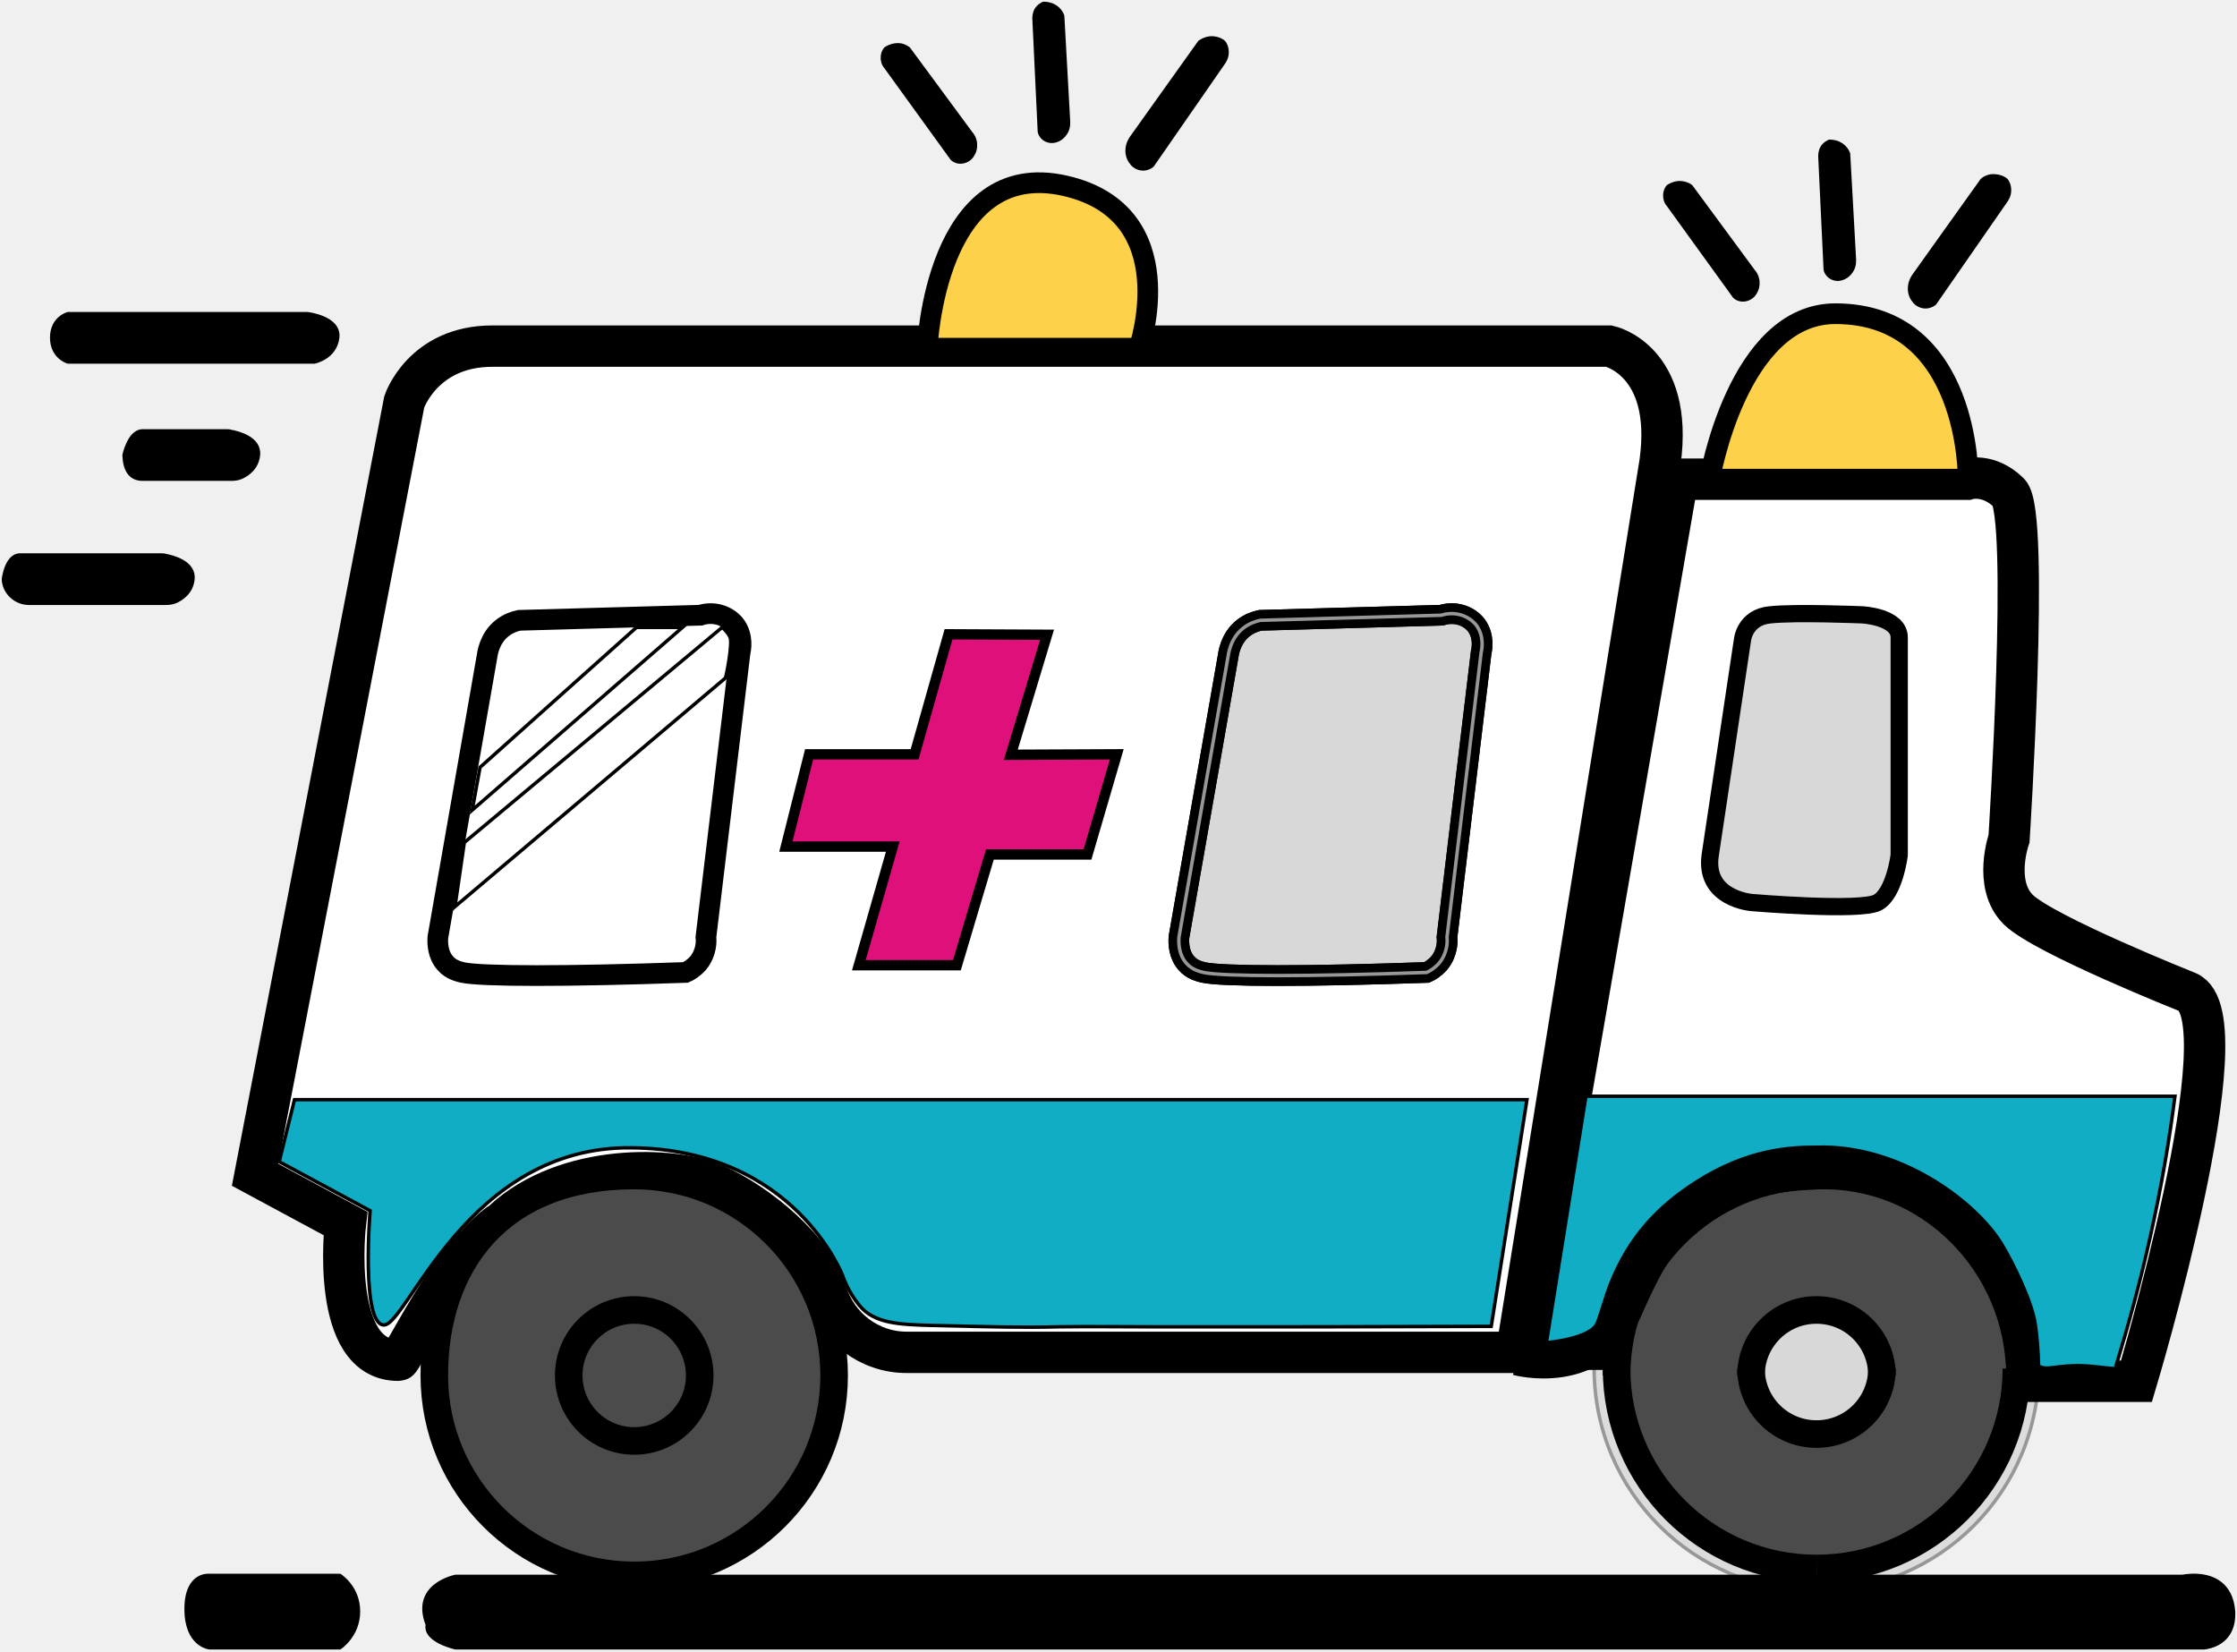
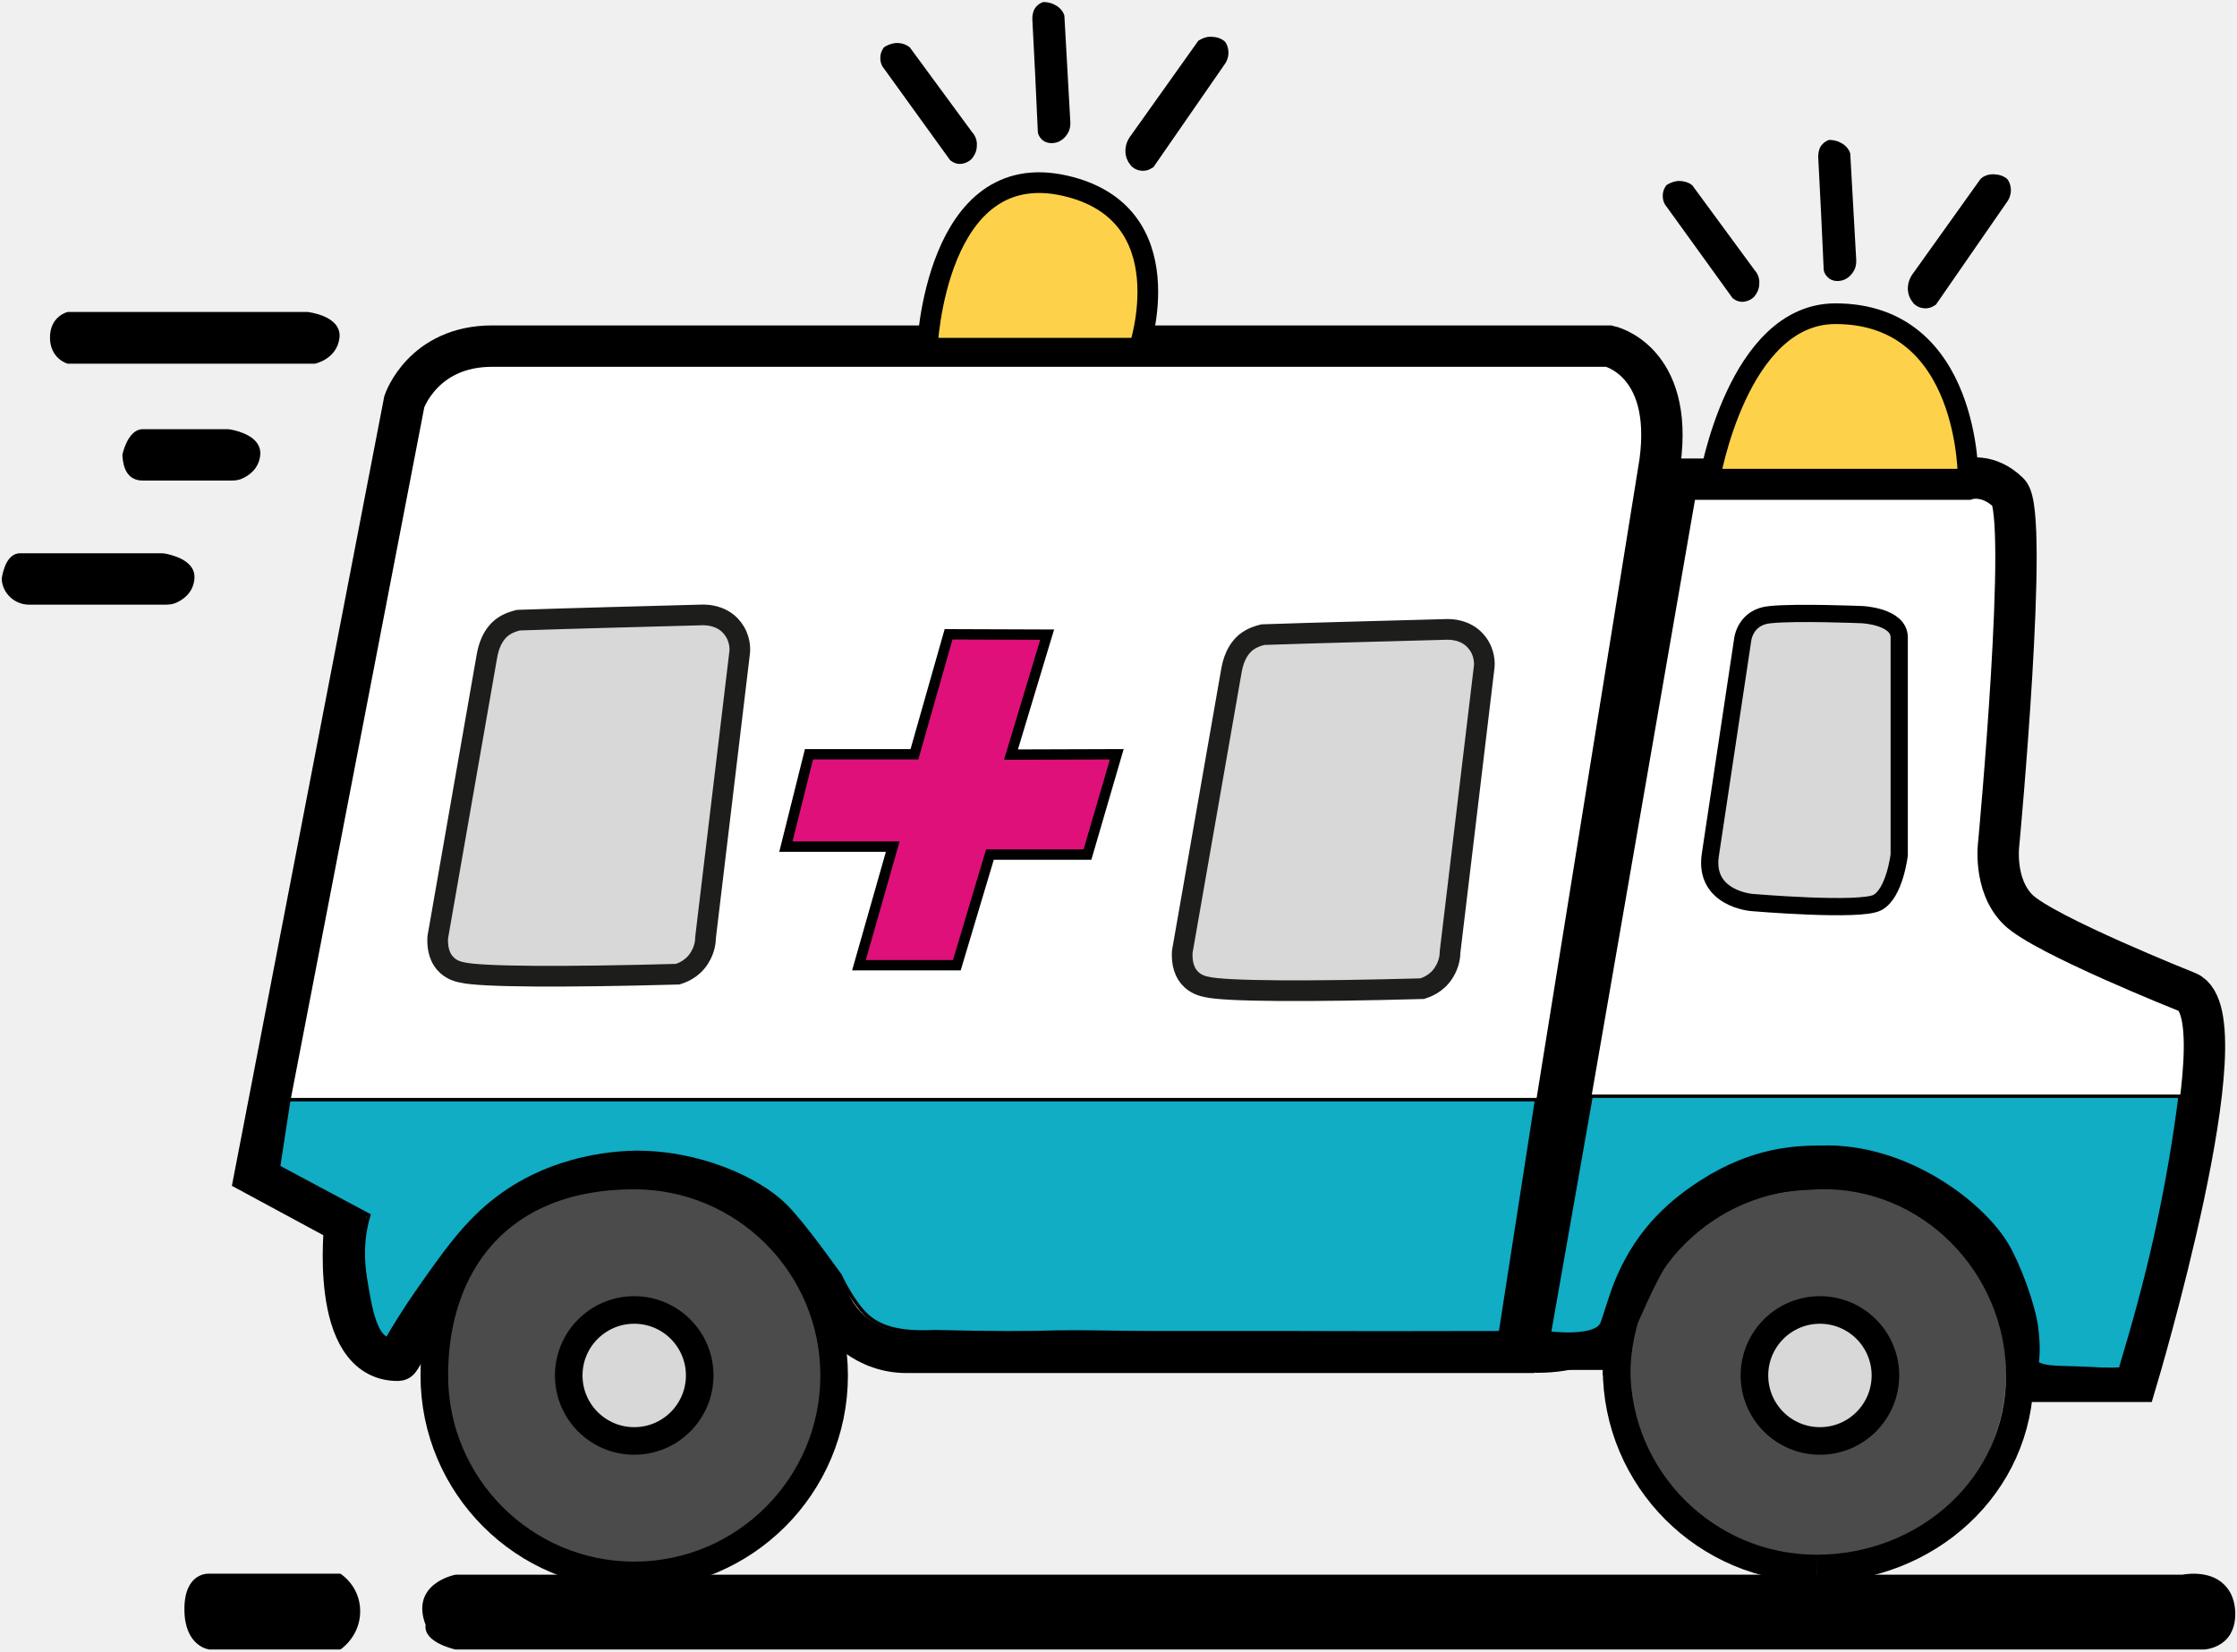
- <svg xmlns="http://www.w3.org/2000/svg" xmlns:xlink="http://www.w3.org/1999/xlink" width="649px" height="479px" viewBox="0 0 649 479" version="1.1">
-   <defs>
-     <path d="M355.249,189.698 L341.037,270.878 C340.903,272.76 341.037,275.985 343.182,278.405 C344.925,280.421 347.204,280.824 348.143,281.093 C353.64,282.302 378.711,282.302 412.9,281.093 C413.839,280.69 415.18,279.883 416.52,278.405 C419.068,275.313 418.934,271.819 418.8,270.878 L428.721,188.219 C428.855,187.682 429.794,183.65 427.246,180.29 C424.967,177.467 420.945,176.257 417.191,177.467 C399.627,178.005 382.197,178.408 364.634,178.946 C363.427,179.214 361.55,179.752 359.673,181.23 C355.919,184.187 355.383,188.757 355.249,189.698 Z" id="path-1" />
-     <path d="M355.249,189.698 L341.037,270.878 C340.903,272.76 341.037,275.985 343.182,278.405 C344.925,280.421 347.204,280.824 348.143,281.093 C353.64,282.302 378.711,282.302 412.9,281.093 C413.839,280.69 415.18,279.883 416.52,278.405 C419.068,275.313 418.934,271.819 418.8,270.878 L428.721,188.219 C428.855,187.682 429.794,183.65 427.246,180.29 C424.967,177.467 420.945,176.257 417.191,177.467 C399.627,178.005 382.197,178.408 364.634,178.946 C363.427,179.214 361.55,179.752 359.673,181.23 C355.919,184.187 355.383,188.757 355.249,189.698 Z" id="path-2" />
-   </defs>
-   <g id="Page-1" stroke="none" stroke-width="1" fill="none" fill-rule="evenodd">
+ <svg xmlns="http://www.w3.org/2000/svg" version="1.1" id="Capa_1" x="0px" y="0px" viewBox="0 0 649 479" style="enable-background:new 0 0 649 479;" xml:space="preserve">
+   <style type="text/css">
+ 	.st0{fill:#D8D8D8;fill-opacity:0.845;stroke:#979797;}
+ 	.st1{fill:#FFFFFF;stroke:#000000;stroke-width:12;}
+ 	.st2{fill:#FDD24A;stroke:#000000;stroke-width:6;}
+ 	.st3{fill:#D8D8D8;stroke:#1D1D1B;stroke-width:6;}
+ 	.st4{fill:#DF107A;stroke:#000000;stroke-width:3;}
+ 	.st5{stroke:#000000;}
+ 	.st6{fill:#D8D8D8;}
+ 	.st7{fill:#4B4B4B;stroke:#000000;stroke-width:8;}
+ 	.st8{fill:#D8D8D8;stroke:#000000;stroke-width:8;}
+ 	.st9{fill:#4B4B4B;stroke:#979797;}
+ 	.st10{fill:none;stroke:#000000;stroke-width:8;}
+ 	.st11{fill:#10ADC5;stroke:#000000;}
+ 	.st12{fill:#D8D8D8;stroke:#979797;}
+ 	.st13{fill:none;stroke:#000000;stroke-width:5;}
+ </style>
+   <g id="Page-1">
    <g id="Group-2-Copy-2" transform="translate(1, 1)">
-       <circle id="Oval" stroke="#979797" fill-opacity="0.845" fill="#D8D8D8" cx="526" cy="396" r="64.5" />
+       <path id="Oval" class="st0" d="M526,325c35.6,0,59.7,28.9,59.7,64.5S561.6,454,526,454s-60-27.5-60-63.1S490.4,325,526,325z" />
      <g id="Group">
-         <g id="Capa_2" transform="translate(73, 99)" fill="#FFFFFF" stroke="#000000" stroke-width="12">
-           <path d="M68.834,0.404 L392.839,0.404 C392.839,0.404 411.661,4.439 407.628,34.032 L365.951,292.297 L189.025,292.297 C178.27,292.297 168.859,285.168 165.767,274.945 C162.137,262.57 145.869,249.119 133.097,243.469 C121.535,238.492 90.345,237.147 71.926,254.23 C71.523,254.634 67.893,256.382 60.095,265.798 C51.76,275.752 42.349,294.585 41.677,294.585 C21.511,294.853 26.216,254.903 26.216,254.903 L0,240.779 L43.29,16.545 C43.29,16.545 48.668,0.404 68.834,0.404 Z" id="Path" />
-           <path d="M412.736,39.005 L496.762,39.005 C496.762,39.005 502.812,37.012 508.862,42.99 C514.912,48.967 508.862,143.279 508.862,143.279 C508.862,143.279 504.157,156.562 511.551,163.868 C518.945,171.174 560.622,187.778 560.622,187.778 C577.562,194.818 545.834,300.686 545.834,300.686 L511.148,300.686 L511.551,276.986 C502.919,251.311 482.236,238.473 449.5,238.473 C416.764,238.473 397.607,256.112 392.029,291.389 L369,291.389 L412.736,39.005 Z" id="Path" />
+         <g id="Capa_2" transform="translate(73, 99)">
+           <path id="Path" class="st1" d="M68.8,0.4h324c0,0,18.8,4,14.8,33.6L366,292.3H189c-10.8,0-20.2-7.1-23.3-17.4      c-3.6-12.4-19.9-25.8-32.7-31.5c-11.6-5-42.8-6.3-61.2,10.8c-0.4,0.4-4,2.2-11.8,11.6c-8.3,10-17.7,28.8-18.4,28.8      c-20.2,0.3-15.5-39.7-15.5-39.7L0,240.8L43.3,16.5C43.3,16.5,48.7,0.4,68.8,0.4z" />
+           <path id="Path_1_" class="st1" d="M412.7,39h84c0,0,6-2,12.1,4c6,6-2.9,101.4-2.9,101.4s-1.8,12.2,5.6,19.5      c7.4,7.3,49.1,23.9,49.1,23.9c16.9,7-14.8,112.9-14.8,112.9h-34.7l0.4-23.7c-8.6-25.7-29.3-38.5-62.1-38.5s-51.9,17.6-57.5,52.9      h-23L412.7,39z" />
        </g>
-         <path d="M531.486,90 C570.675,90 569.999,138 569.999,138 L495,138 C495,138 503.108,90 531.486,90 Z" id="Path" stroke="#000000" stroke-width="6" fill="#FDD24A" />
-         <path d="M308.092,52.916 C270.272,44.246 268,100 268,100 L329.474,100 C329.474,100 342.838,60.919 308.092,52.916 Z" id="Path" stroke="#000000" stroke-width="6" fill="#FDD24A" />
-         <path d="M140.249,189.698 L126.037,270.878 C125.903,272.76 126.037,275.985 128.182,278.405 C129.925,280.421 132.204,280.824 133.143,281.093 C138.64,282.302 163.711,282.302 197.9,281.093 C198.839,280.69 200.18,279.883 201.52,278.405 C204.068,275.313 203.934,271.819 203.8,270.878 L213.721,188.219 C213.855,187.682 214.794,183.65 212.246,180.29 C209.967,177.467 205.945,176.257 202.191,177.467 C184.627,178.005 167.197,178.408 149.634,178.946 C148.427,179.214 146.55,179.752 144.673,181.23 C140.919,184.187 140.383,188.757 140.249,189.698 Z" id="Path" stroke="#000000" stroke-width="6" />
-         <polygon id="Path" stroke="#000000" stroke-width="3" fill="#DF107A" points="264.348 217.812 233.742 217.812 227 244.59 258.011 244.59 248.169 279 276.618 279 286.191 246.866 314.506 246.866 323 217.812 292.258 217.946 302.775 183.134 274.191 183" />
-         <path d="M131.181,456.294 L632.222,456.294 C632.222,456.294 639.61,454.691 643.909,458.966 C646.864,461.905 646.864,465.779 647,466.58 C647,467.916 647.133,470.989 644.983,473.66 C642.7,476.466 639.342,476.866 638.536,477 C469.418,477 300.299,477 131.181,477 C131.181,477 122.047,474.996 122.987,470.321 C118.42,458.699 131.181,456.294 131.181,456.294 Z" id="Path" stroke="#000000" fill="#000000" fill-rule="nonzero" />
-         <path d="M59.757,456.014 L97.595,456.014 C97.595,456.014 103,459.399 103,466.44 C103,473.48 97.595,477 97.595,477 L59.757,477 C59.757,477 53,476.323 53,465.763 C53,455.202 59.757,456.014 59.757,456.014 Z" id="Path" stroke="#000000" fill="#000000" fill-rule="nonzero" />
-         <path d="M18.722,90 L88.197,90 C88.197,90 97.64,91.047 96.966,96.935 C96.291,102.822 90.22,104 90.22,104 L18.722,104 C18.722,104 14,102.692 14,96.935 C14,91.178 18.722,90 18.722,90 Z" id="Path" stroke="#000000" fill="#000000" fill-rule="nonzero" />
-         <path d="M4.826,160 L45.718,160 C46.12,160 46.522,160 46.924,160.131 C49.069,160.523 55.505,162.093 54.968,167.065 C54.566,170.86 51.751,172.692 50.008,173.477 C49.069,173.869 48.131,174 47.192,174 L7.374,174 C3.486,174 0.134,170.86 0,167.065 C0,166.935 0.804,160 4.826,160 Z" id="Path" stroke="#000000" fill="#000000" fill-rule="nonzero" />
-         <path d="M40.375,124 L64.697,124 C65.1,124 65.503,124 65.906,124.131 C68.056,124.523 74.506,126.093 73.968,131.065 C73.565,134.86 70.743,136.692 68.996,137.477 C68.056,137.869 67.115,138 66.175,138 L40.375,138 C36.478,138 35.134,134.86 35,131.065 C35,130.935 36.478,124 40.375,124 Z" id="Path" stroke="#000000" fill="#000000" fill-rule="nonzero" />
-         <path d="M262.616,13.106 L280.654,37.575 C280.921,37.841 282.123,39.304 281.99,41.298 C281.99,42.894 281.188,43.958 280.921,44.357 C280.787,44.623 279.852,45.687 278.249,45.953 C276.512,46.219 275.443,45.288 275.175,45.022 C268.762,36.112 262.349,27.335 255.935,18.425 C255.668,18.159 255,17.229 255,15.766 C255,14.303 255.668,13.372 255.935,13.106 C256.336,12.84 257.405,12.175 258.875,12.042 C260.879,11.776 262.215,12.84 262.616,13.106 Z" id="Path" stroke="#000000" fill="#000000" fill-rule="nonzero" />
-         <path d="M347.005,11.218 L327.491,38.571 C327.22,38.974 326,40.448 326,42.728 C326,44.471 326.813,45.812 327.22,46.214 C327.355,46.482 328.304,47.689 330.065,47.957 C331.827,48.225 333.182,47.153 333.318,47.019 C340.229,37.096 347.14,27.04 354.051,17.118 C354.322,16.716 355,15.643 355,14.168 C355,12.559 354.322,11.486 354.051,11.218 C353.645,10.816 352.561,10.146 350.935,10.012 C348.902,9.877 347.411,10.95 347.005,11.218 Z" id="Path" stroke="#000000" fill="#000000" fill-rule="nonzero" />
-         <path d="M307.291,3.602 L308.975,33.888 C308.975,34.289 309.235,36.157 308.069,37.758 C307.162,39.092 305.996,39.625 305.478,39.759 C305.218,39.892 303.923,40.292 302.498,39.625 C301.073,38.958 300.555,37.491 300.555,37.224 C300.036,26.284 299.518,15.343 299,4.403 C299,4.003 299,2.802 299.648,1.734 C300.425,0.534 301.461,0.133 301.721,0 C302.239,0 303.405,0 304.7,0.667 C306.514,1.601 307.162,3.202 307.291,3.602 Z" id="Path" stroke="#000000" fill="#000000" fill-rule="nonzero" />
-         <path d="M489.616,53.078 L507.654,77.568 C507.921,77.834 509.123,79.298 508.99,81.294 C508.99,82.891 508.188,83.956 507.921,84.356 C507.787,84.622 506.852,85.686 505.249,85.953 C503.512,86.219 502.443,85.287 502.175,85.021 C495.762,76.103 489.349,67.319 482.935,58.402 C482.668,58.135 482,57.204 482,55.74 C482,54.276 482.668,53.344 482.935,53.078 C483.336,52.812 484.405,52.146 485.875,52.013 C487.879,51.88 489.349,52.812 489.616,53.078 Z" id="Path" stroke="#000000" fill="#000000" fill-rule="nonzero" />
-         <path d="M574.005,51.248 L554.491,78.579 C554.22,78.981 553,80.455 553,82.732 C553,84.474 553.813,85.814 554.22,86.216 C554.355,86.483 555.304,87.689 557.065,87.957 C558.827,88.225 560.182,87.153 560.318,87.019 C567.229,77.105 574.14,67.057 581.051,57.143 C581.322,56.741 582,55.669 582,54.196 C582,52.588 581.322,51.516 581.051,51.248 C580.645,50.846 579.561,50.176 577.935,50.042 C575.902,49.775 574.411,50.846 574.005,51.248 Z" id="Path" stroke="#000000" fill="#000000" fill-rule="nonzero" />
-         <path d="M535.291,43.602 L536.975,73.888 C536.975,74.289 537.235,76.157 536.069,77.758 C535.162,79.092 533.996,79.625 533.478,79.759 C533.218,79.892 531.923,80.292 530.498,79.625 C529.073,78.958 528.555,77.491 528.555,77.224 C528.036,66.284 527.518,55.343 527,44.403 C527,44.003 527,42.802 527.648,41.734 C528.425,40.534 529.461,40.133 529.721,40 C530.239,40 531.405,40 532.7,40.667 C534.514,41.601 535.162,43.202 535.291,43.602 Z" id="Path" stroke="#000000" fill="#000000" fill-rule="nonzero" />
-         <polygon id="Path" stroke="#000000" points="183.652 181 138.269 221.593 136 234 197 181" />
-         <path d="M133.705,243.401 L131,262 L209.447,195.691 C209.717,195.286 211.611,185.448 210.799,183.83 C210.394,183.022 209.717,181.943 208.5,181 C183.613,201.755 158.727,222.511 133.705,243.401 Z" id="Path" stroke="#000000" />
-         <path d="M241,398 C241,430.014 215.014,456 183,456 C150.986,456 125,430.014 125,398 C125,365.718 143.753,340 183,340 C215.014,340 241,365.986 241,398 Z" id="Path" stroke="#000000" stroke-width="8" fill="#4B4B4B" />
-         <circle id="Oval" stroke="#000000" stroke-width="8" cx="183" cy="398" r="19" />
-         <circle id="Oval" stroke="#979797" fill="#4B4B4B" cx="525" cy="397" r="56.5" />
-         <path d="M526,454 C493.986,454 468,428.014 468,396" id="Path" stroke="#000000" stroke-width="8" />
-         <path d="M584,396 C584,428.014 558.014,454 526,454" id="Path" stroke="#000000" stroke-width="8" />
-         <path d="M526,340 C493.986,340 468,365.986 468,398" id="Path" stroke="#000000" stroke-width="8" />
-         <circle id="Oval" stroke="#979797" fill="#D8D8D8" cx="526" cy="397" r="18.5" />
-         <path d="M585,398 C585,365.999 558.847,339.087 526.627,340.024 C489.15,341.095 480.522,358.769 471.355,379.389 C462.053,400.276 439,393.983 439,393.983" id="Path" stroke="#000000" stroke-width="8" />
-         <path d="M630,317 L459.11,317 L447.634,388.5 C447.634,388.5 460.367,387.412 462.354,382.931 C463.004,381.465 465.093,374.429 466.062,371.936 C471.636,357.589 480.355,348.798 491.077,341.931 C506.01,332.365 518.364,331.796 526,331.796 C550.358,331 572.484,347.832 579.776,359.989 C583.171,365.651 588.603,376.737 589.508,383.393 C590.413,390.049 590.413,394.818 590.413,395.222 C592.835,396.841 595.688,394.818 603.896,395.222 C608.74,395.492 613.18,396.436 613.315,395.762 C613.315,395.627 613.046,395.357 612.911,395.222 C616.41,383.624 619.908,371.081 622.868,357.595 C626.098,343.164 628.385,329.677 630,317 Z" id="Path" stroke="#000000" fill="#10ADC5" />
-         <path d="M442,318 L84.441,318 L80,335.983 L106.376,350.208 C106.376,350.208 103.685,383.355 110.413,383.355 C117.142,383.355 134.636,331.42 182.141,331.957 C229.645,332.359 243.506,369.13 243.506,369.13 C243.506,369.13 244.986,373.693 248.35,377.719 C252.657,382.953 259.923,383.221 269.209,383.489 C286.838,383.892 295.72,384.16 305.947,383.892 C315.233,383.758 324.518,383.892 333.804,383.892 C360.449,383.892 362.468,383.892 375.117,383.892 C375.117,383.892 388.306,383.892 431.638,383.758 L442,318 Z" id="Path" stroke="#000000" fill="#10ADC5" />
-         <path d="M375.518,177 L421.024,177 C426.341,176.566 429,181.54 429,191.924 C429,202.308 425.379,229.604 418.137,273.813 C417.152,279.271 412.223,282 403.349,282 C394.475,282 377.096,282 351.21,282 C342.549,281.466 339.146,276.389 341,266.77 C342.854,257.151 347.854,230.965 356,188.212 C356.68,180.737 362.281,177 372.804,177" id="Path-2" fill="#D8D8D8" />
+         <path id="Path_2_" class="st2" d="M531.5,90c39.2,0,38.5,48,38.5,48h-75C495,138,503.1,90,531.5,90z" />
+         <path id="Path_3_" class="st2" d="M308.1,52.9C270.3,44.2,268,100,268,100h61.5C329.5,100,342.8,60.9,308.1,52.9z" />
+         <path id="Path_4_" class="st3" d="M140.2,189.7L126,270.9c-0.1,1.9,0,5.1,2.1,7.5c1.7,2,4,2.5,5,2.7c5.5,1.3,29.7,1.4,62.5,0.5     c0.9-0.3,4.2-1.3,6.3-4.7c1.6-2.5,1.8-4.9,1.8-6l9.9-82.7c0.1-0.9,0.2-4.1-2.1-7c-3.4-4.4-9.1-3.8-9.5-3.8     c-17.6,0.5-35,0.9-52.6,1.5c-1.2,0.3-3.1,0.8-5,2.3C140.9,184.2,140.4,188.8,140.2,189.7z" />
+         <polygon id="Path_5_" class="st4" points="264.3,217.8 233.7,217.8 227,244.6 258,244.6 248.2,279 276.6,279 286.2,246.9      314.5,246.9 323,217.8 292.3,217.9 302.8,183.1 274.2,183    " />
+         <path id="Path_6_" class="st5" d="M131.2,456.3h501c0,0,7.4-1.6,11.7,2.7c3,2.9,3,6.8,3.1,7.6c0,1.3,0.1,4.4-2,7.1     c-2.3,2.8-5.6,3.2-6.4,3.3c-169.1,0-338.2,0-507.4,0c0,0-9.1-2-8.2-6.7C118.4,458.7,131.2,456.3,131.2,456.3z" />
+         <path id="Path_7_" class="st5" d="M59.8,456h37.8c0,0,5.4,3.4,5.4,10.4S97.6,477,97.6,477H59.8c0,0-6.8-0.7-6.8-11.2     S59.8,456,59.8,456z" />
+         <path id="Path_8_" class="st5" d="M18.7,90h69.5c0,0,9.4,1,8.8,6.9c-0.7,5.9-6.7,7.1-6.7,7.1H18.7c0,0-4.7-1.3-4.7-7.1     S18.7,90,18.7,90z" />
+         <path id="Path_9_" class="st5" d="M4.8,160h40.9c0.4,0,0.8,0,1.2,0.1c2.1,0.4,8.6,2,8,6.9c-0.4,3.8-3.2,5.6-5,6.4     c-0.9,0.4-1.9,0.5-2.8,0.5H7.4c-3.9,0-7.2-3.1-7.4-6.9C0,166.9,0.8,160,4.8,160z" />
+         <path id="Path_10_" class="st5" d="M40.4,124h24.3c0.4,0,0.8,0,1.2,0.1c2.1,0.4,8.6,2,8.1,6.9c-0.4,3.8-3.2,5.6-5,6.4     c-0.9,0.4-1.9,0.5-2.8,0.5H40.4c-3.9,0-5.2-3.1-5.4-6.9C35,130.9,36.5,124,40.4,124z" />
+         <path id="Path_11_" class="st5" d="M262.6,13.1l18,24.5c0.3,0.3,1.5,1.7,1.3,3.7c0,1.6-0.8,2.7-1.1,3.1c-0.1,0.3-1.1,1.3-2.7,1.6     c-1.7,0.3-2.8-0.7-3.1-0.9c-6.4-8.9-12.8-17.7-19.2-26.6c-0.3-0.3-0.9-1.2-0.9-2.7s0.7-2.4,0.9-2.7c0.4-0.3,1.5-0.9,2.9-1.1     C260.9,11.8,262.2,12.8,262.6,13.1z" />
+         <path id="Path_12_" class="st5" d="M347,11.2l-19.5,27.4c-0.3,0.4-1.5,1.9-1.5,4.2c0,1.7,0.8,3.1,1.2,3.5     c0.1,0.3,1.1,1.5,2.8,1.7c1.8,0.3,3.1-0.8,3.3-0.9c6.9-9.9,13.8-20,20.7-29.9c0.3-0.4,0.9-1.5,0.9-2.9c0-1.6-0.7-2.7-0.9-2.9     c-0.4-0.4-1.5-1.1-3.1-1.2C348.9,9.9,347.4,11,347,11.2z" />
+         <path id="Path_13_" class="st5" d="M307.3,3.6l1.7,30.3c0,0.4,0.3,2.3-0.9,3.9c-0.9,1.3-2.1,1.9-2.6,2c-0.3,0.1-1.6,0.5-3-0.1     s-1.9-2.1-1.9-2.4c-0.5-10.9-1-21.9-1.6-32.8c0-0.4,0-1.6,0.6-2.7c0.8-1.2,1.8-1.6,2.1-1.7c0.5,0,1.7,0,3,0.7     C306.5,1.6,307.2,3.2,307.3,3.6z" />
+         <path id="Path_14_" class="st5" d="M489.6,53.1l18,24.5c0.3,0.3,1.5,1.7,1.3,3.7c0,1.6-0.8,2.7-1.1,3.1c-0.1,0.3-1.1,1.3-2.7,1.6     c-1.7,0.3-2.8-0.7-3.1-0.9c-6.4-8.9-12.8-17.7-19.2-26.6c-0.3-0.3-0.9-1.2-0.9-2.7c0-1.5,0.7-2.4,0.9-2.7     c0.4-0.3,1.5-0.9,2.9-1.1C487.9,51.9,489.3,52.8,489.6,53.1z" />
+         <path id="Path_15_" class="st5" d="M574,51.2l-19.5,27.3c-0.3,0.4-1.5,1.9-1.5,4.2c0,1.7,0.8,3.1,1.2,3.5     c0.1,0.3,1.1,1.5,2.8,1.7c1.8,0.3,3.1-0.8,3.3-0.9c6.9-9.9,13.8-20,20.7-29.9c0.3-0.4,0.9-1.5,0.9-2.9c0-1.6-0.7-2.7-0.9-2.9     c-0.4-0.4-1.5-1.1-3.1-1.2C575.9,49.8,574.4,50.8,574,51.2z" />
+         <path id="Path_16_" class="st5" d="M535.3,43.6l1.7,30.3c0,0.4,0.3,2.3-0.9,3.9c-0.9,1.3-2.1,1.9-2.6,2c-0.3,0.1-1.6,0.5-3-0.1     c-1.4-0.7-1.9-2.1-1.9-2.4c-0.5-10.9-1-21.9-1.6-32.8c0-0.4,0-1.6,0.6-2.7c0.8-1.2,1.8-1.6,2.1-1.7c0.5,0,1.7,0,3,0.7     C534.5,41.6,535.2,43.2,535.3,43.6z" />
+         <line id="Path_18_" class="st6" x1="138.3" y1="221.6" x2="136" y2="234" />
+         <line id="Path_17_" class="st6" x1="197" y1="181" x2="183.7" y2="181" />
+         <path id="Path_19_" class="st7" d="M241,398c0,32-26,58-58,58s-58-26-58-58c0-32.3,18.8-58,58-58C215,340,241,366,241,398z" />
+         <circle id="Oval_1_" class="st8" cx="183" cy="398" r="19" />
+         <circle id="Oval_2_" class="st9" cx="525" cy="397" r="56.5" />
+         <path id="Path_20_" class="st10" d="M526,454c-32,0-58-26-58-58" />
+         <path id="Path_21_" class="st10" d="M585,398c0,32-27,56-59,56" />
+         <path id="Path_22_" class="st10" d="M526,340c-32,0-58,26-58,58" />
+         <path id="Path_23_" class="st10" d="M585,398c0-32-26.2-58.9-58.4-58c-37.5,1.1-46.1,18.7-55.3,39.4     c-9.3,20.9-41.6,11.9-41.6,11.9" />
+         <path id="Path_24_" class="st11" d="M631.5,317H460.6l-12.1,68.7c0,0,13.4,1.7,15.3-2.8c0.6-1.5,2.7-8.5,3.7-11     c5.6-14.3,14.3-23.1,25-30c14.9-9.6,27.3-10.1,34.9-10.1c24.4-0.8,46.5,16,53.8,28.2c3.4,5.7,7.7,17.2,8.6,23.9     s0.2,10.1,0.2,10.5c2.4,1.6,6.8,1.2,15,1.6c4.8,0.3,9.7,0.4,9.8-0.2c0-0.1-0.3-0.4-0.4-0.5c3.5-11.6,7-24.1,10-37.6     C627.6,343.2,629.9,329.7,631.5,317z" />
+         <path id="Path_25_" class="st11" d="M444.8,318H82.8l-3,19.5l26.2,14c-1.1,3.7-2.4,9.6-1,18.4c1.2,7.2,2.5,15.8,6.3,17.5     c2-3.4,4.9-8.2,8.8-13.8c7.8-11.1,14-20.1,23.3-27.1c16.8-12.7,35.9-13.1,39.7-13.2c18.6-0.2,35.9,7.6,43.8,15.5     c5.8,5.8,15.7,20.1,15.8,20.1c0,0,2.8,6,6.2,10c4.3,5.2,10.7,6.9,21.3,6.4c17.6,0.4,25.9,0.4,36.2,0.1c9.3-0.1,18,0.2,27.3,0.2     c26.6,0,28.7,0,41.3,0c0,0,16,0.1,59.3,0L444.8,318z" />
      </g>
-       <path d="M545,396 C545,406.511 536.511,415 526,415 C515.489,415 507,406.511 507,396" id="Path" stroke="#000000" stroke-width="8" />
-       <path d="M545,398 C545,387.489 536.511,379 526,379 C515.489,379 507,387.489 507,398" id="Path" stroke="#000000" stroke-width="8" />
-       <g id="Path">
-         <use stroke="#000000" stroke-width="6" xlink:href="#path-1" />
-         <use stroke="#979797" stroke-width="1" xlink:href="#path-1" />
+       <path id="Path_33_" class="st10" d="M507,396" />
+       <path id="Path_31_" class="st10" d="M545,396" />
+       <path id="Path_32_" class="st10" d="M507,398" />
+       <path id="Path_34_" class="st10" d="M526,379" />
+       <path id="Path_26_" class="st10" d="M545,398" />
+       <g id="Path_28_">
+         <g>
+ 			</g>
      </g>
-       <path d="M509,177 L540.3,177 C546.767,177.38 550,181.873 550,190.48 C550,199.087 550,218.76 550,249.5 C548,257.833 543.667,262 537,262 C530.333,262 520.403,261.604 507.208,260.811 C499.403,261.604 495.5,257.833 495.5,249.5 C495.5,241.167 498.511,219.526 504.534,184.579 L509,177 Z" id="Path-7" stroke="#979797" fill="#D8D8D8" />
-       <g id="Path">
-         <use stroke="#000000" stroke-width="6" xlink:href="#path-2" />
-         <use stroke="#979797" stroke-width="1" xlink:href="#path-2" />
-       </g>
-       <path d="M495.173,247.036 L504.534,184.579 C504.534,184.579 505.203,178.025 512.557,177.357 C519.912,176.554 539.302,177.357 539.302,177.357 C539.302,177.357 550,177.892 550,183.91 C550,189.928 550,247.036 550,247.036 C550,247.036 548.663,258.136 543.715,260.811 C538.767,263.486 507.208,260.811 507.208,260.811 C507.208,260.811 493.301,259.741 495.173,247.036 Z" id="Path" stroke="#000000" stroke-width="5" />
+       <path id="Path-7" class="st12" d="M509,177h31.3c6.5,0.4,9.7,4.9,9.7,13.5s0,28.3,0,59c-2,8.3-6.3,12.5-13,12.5    s-16.6-0.4-29.8-1.2c-7.8,0.8-11.7-3-11.7-11.3c0-8.3,3-30,9-64.9L509,177z" />
+       <path id="Path_30_" class="st13" d="M495.2,247l9.4-62.5c0,0,0.7-6.6,8-7.2c7.4-0.8,26.7,0,26.7,0s10.7,0.5,10.7,6.6    c0,6,0,63.1,0,63.1s-1.3,11.1-6.3,13.8c-4.9,2.7-36.5,0-36.5,0S493.3,259.7,495.2,247z" />
    </g>
+     <path class="st11" d="M111.8,402.6" />
  </g>
+   <path id="Path_29_" class="st3" d="M357.2,194.9L343,276.1c-0.1,1.9,0,5.1,2.1,7.5c1.7,2,4,2.5,5,2.7c5.5,1.3,29.7,1.4,62.5,0.5  c0.9-0.3,4.2-1.3,6.3-4.7c1.6-2.5,1.8-4.9,1.8-6l9.9-82.7c0.1-0.9,0.2-4.1-2.1-7c-3.4-4.4-9.1-3.8-9.5-3.8  c-17.6,0.5-35,0.9-52.6,1.5c-1.2,0.3-3.1,0.8-5,2.3C357.9,189.4,357.4,194,357.2,194.9z" />
+   <circle id="Oval_3_" class="st8" cx="528" cy="399" r="19" />
+   <path class="st11" d="M99,406.9" />
</svg>
